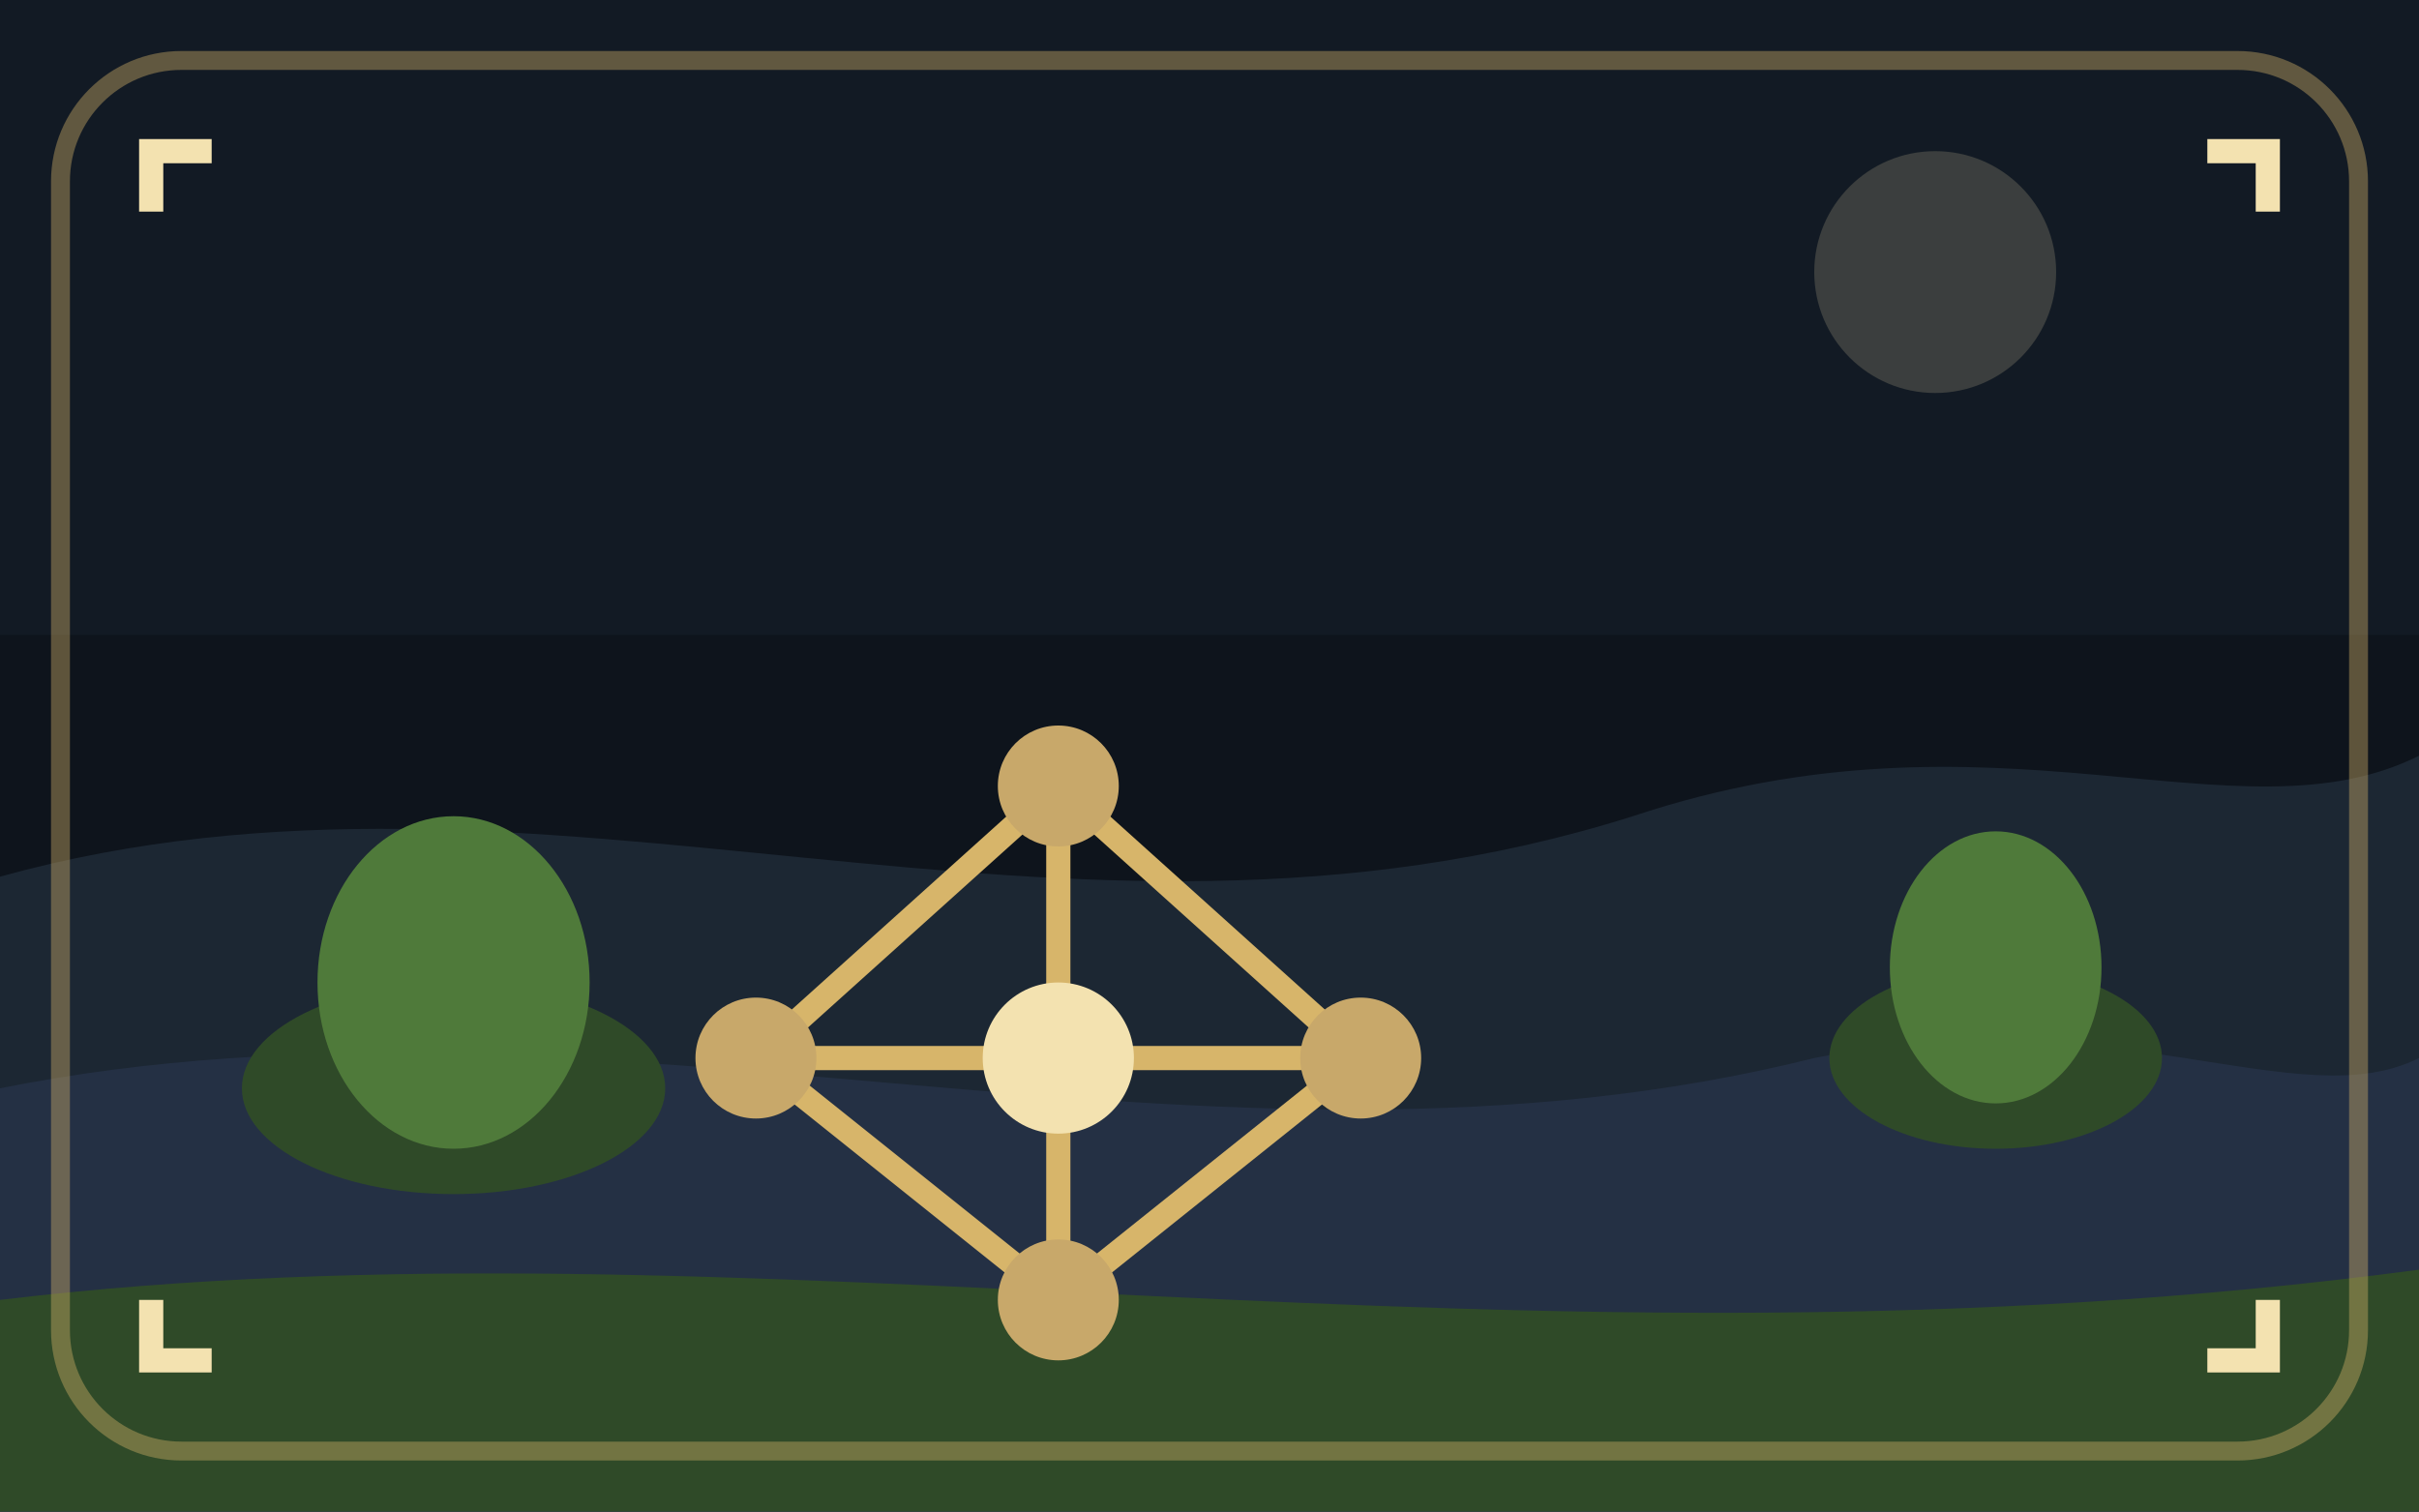
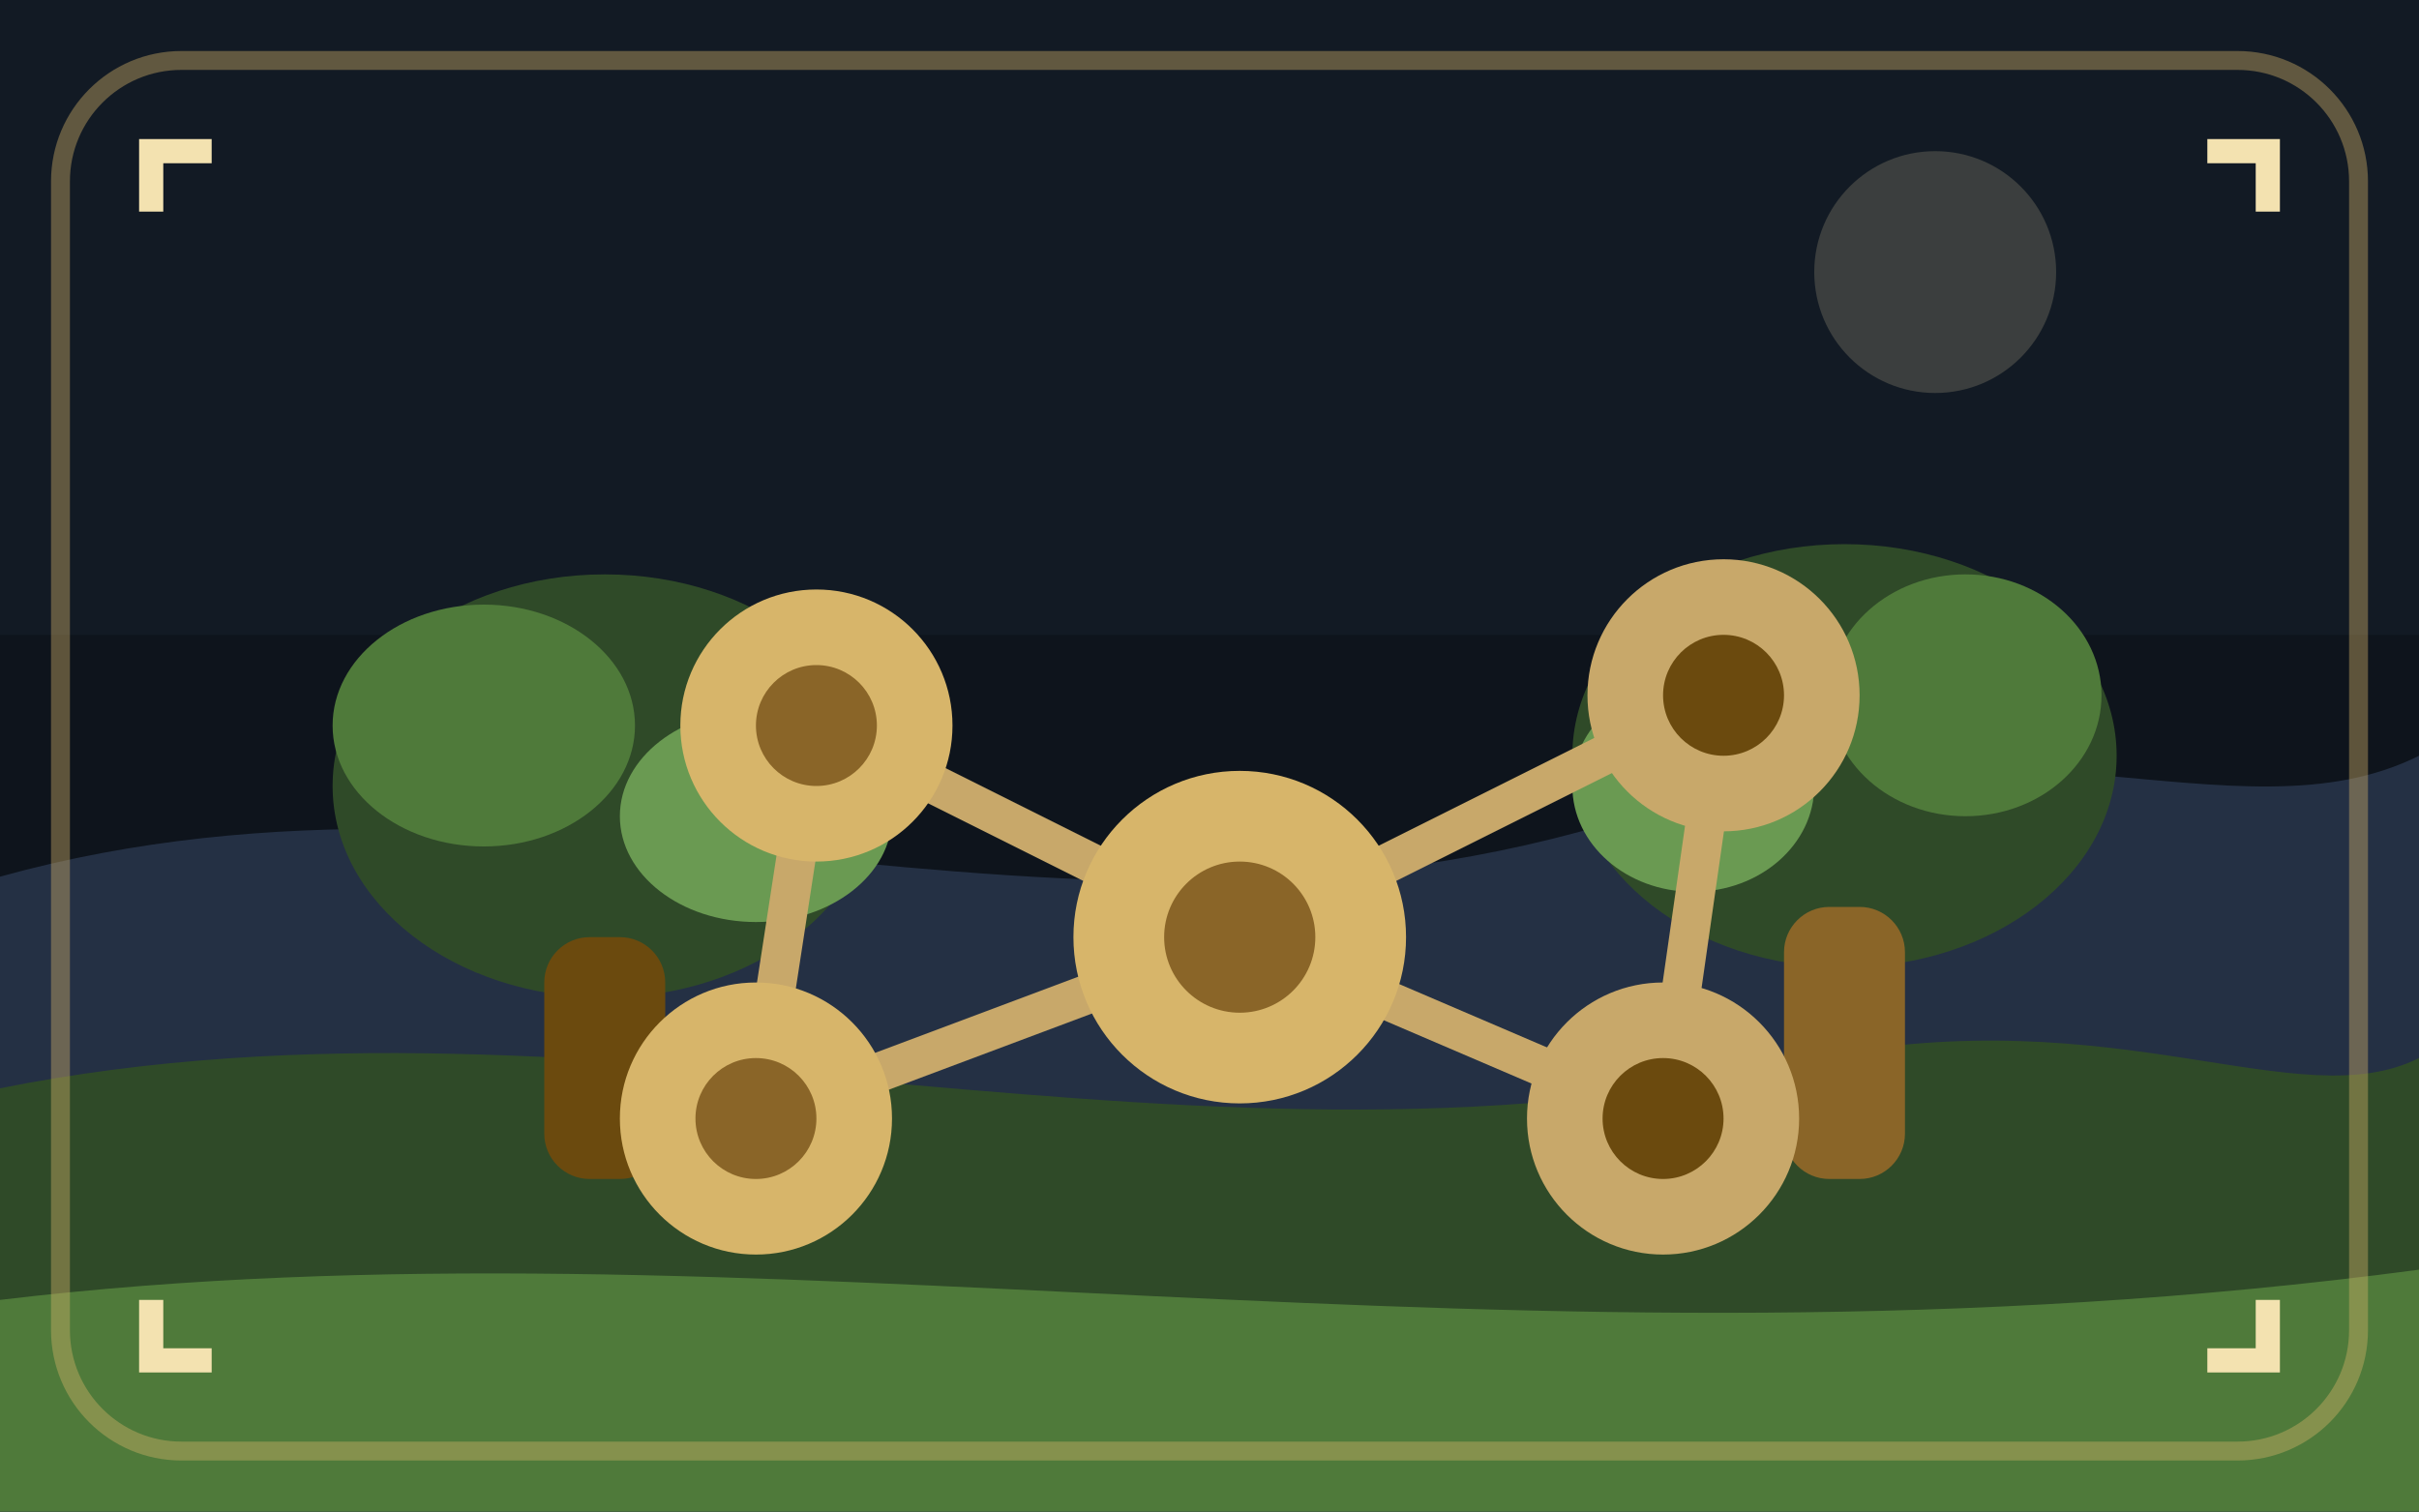
<svg xmlns="http://www.w3.org/2000/svg" viewBox="0 0 160 100">
  <rect width="160" height="100" fill="#0e141c" />
  <rect width="160" height="42" fill="#121a24" />
  <circle cx="128" cy="18" r="8" fill="#f3e2b0" opacity="0.18" />
-   <path d="M0 58 C36 48 70 66 108 54 C132 46 148 56 160 50 V100 H0 Z" fill="#1c2733" />
-   <path d="M0 72 C40 64 80 80 120 70 C140 66 152 74 160 70 V100 H0 Z" fill="#243044" />
-   <path d="M0 86 C50 80 100 92 160 84 V100 H0 Z" fill="#2f4a28" />
-   <ellipse cx="30" cy="72" rx="14" ry="7" fill="#2f4a28" />
-   <ellipse cx="30" cy="65" rx="9" ry="11" fill="#4f7a3a" />
-   <ellipse cx="132" cy="70" rx="11" ry="6" fill="#2f4a28" />
-   <ellipse cx="132" cy="64" rx="7" ry="9" fill="#4f7a3a" />
-   <g fill="none" stroke="#d7b56a" stroke-width="1.6">
-     <path d="M70 52 L90 70 L70 86 L50 70 Z" />
-     <path d="M70 52 L70 86 M50 70 H90" />
+   <path d="M0 58 C36 48 70 66 108 54 C132 46 148 56 160 50 V100 H0 Z" fill="#243044" />
+   <path d="M0 72 C40 64 80 80 120 70 C140 66 152 74 160 70 V100 H0 Z" fill="#2f4a28" />
+   <path d="M0 86 C50 80 100 92 160 84 V100 H0 Z" fill="#4f7a3a" />
+   <ellipse cx="40" cy="52" rx="18" ry="14" fill="#2f4a28" />
+   <ellipse cx="32" cy="48" rx="10" ry="8" fill="#4f7a3a" />
+   <ellipse cx="50" cy="54" rx="9" ry="7" fill="#6a9a52" />
+   <rect x="36" y="62" width="8" height="16" rx="3" fill="#6b4a0e" />
+   <ellipse cx="122" cy="50" rx="18" ry="14" fill="#2f4a28" />
+   <ellipse cx="130" cy="46" rx="9" ry="8" fill="#4f7a3a" />
+   <ellipse cx="112" cy="52" rx="8" ry="7" fill="#6a9a52" />
+   <rect x="118" y="60" width="8" height="18" rx="3" fill="#8a6528" />
+   <g fill="none" stroke="#c8a86a" stroke-width="2.6" stroke-linecap="round">
+     <path d="M54 48 L82 62" />
+     <path d="M50 74 L82 62" />
+     <path d="M82 62 L114 46" />
+     <path d="M82 62 L110 74" />
+     <path d="M54 48 L50 74" />
+     <path d="M114 46 L110 74" />
  </g>
-   <g fill="#c8a86a">
-     <circle cx="70" cy="52" r="4" />
-     <circle cx="90" cy="70" r="4" />
-     <circle cx="70" cy="86" r="4" />
-     <circle cx="50" cy="70" r="4" />
-     <circle cx="70" cy="70" r="5" fill="#f3e2b0" />
-   </g>
+   <circle cx="54" cy="48" r="9" fill="#d7b56a" />
+   <circle cx="54" cy="48" r="4" fill="#8a6528" />
+   <circle cx="50" cy="74" r="9" fill="#d7b56a" />
+   <circle cx="50" cy="74" r="4" fill="#8a6528" />
+   <circle cx="82" cy="62" r="11" fill="#d7b56a" />
+   <circle cx="82" cy="62" r="5" fill="#8a6528" />
+   <circle cx="114" cy="46" r="9" fill="#c8a86a" />
+   <circle cx="114" cy="46" r="4" fill="#6b4a0e" />
+   <circle cx="110" cy="74" r="9" fill="#c8a86a" />
+   <circle cx="110" cy="74" r="4" fill="#6b4a0e" />
  <rect x="4" y="4" width="152" height="92" rx="8" fill="none" stroke="#d7b56a" stroke-opacity="0.4" stroke-width="1.25" />
  <g fill="none" stroke="#f3e2b0" stroke-width="1.6" stroke-linecap="butt">
    <path d="M10 14 V10 H14" />
    <path d="M146 10 H150 V14" />
    <path d="M10 86 V90 H14" />
    <path d="M150 86 V90 H146" />
  </g>
</svg>
